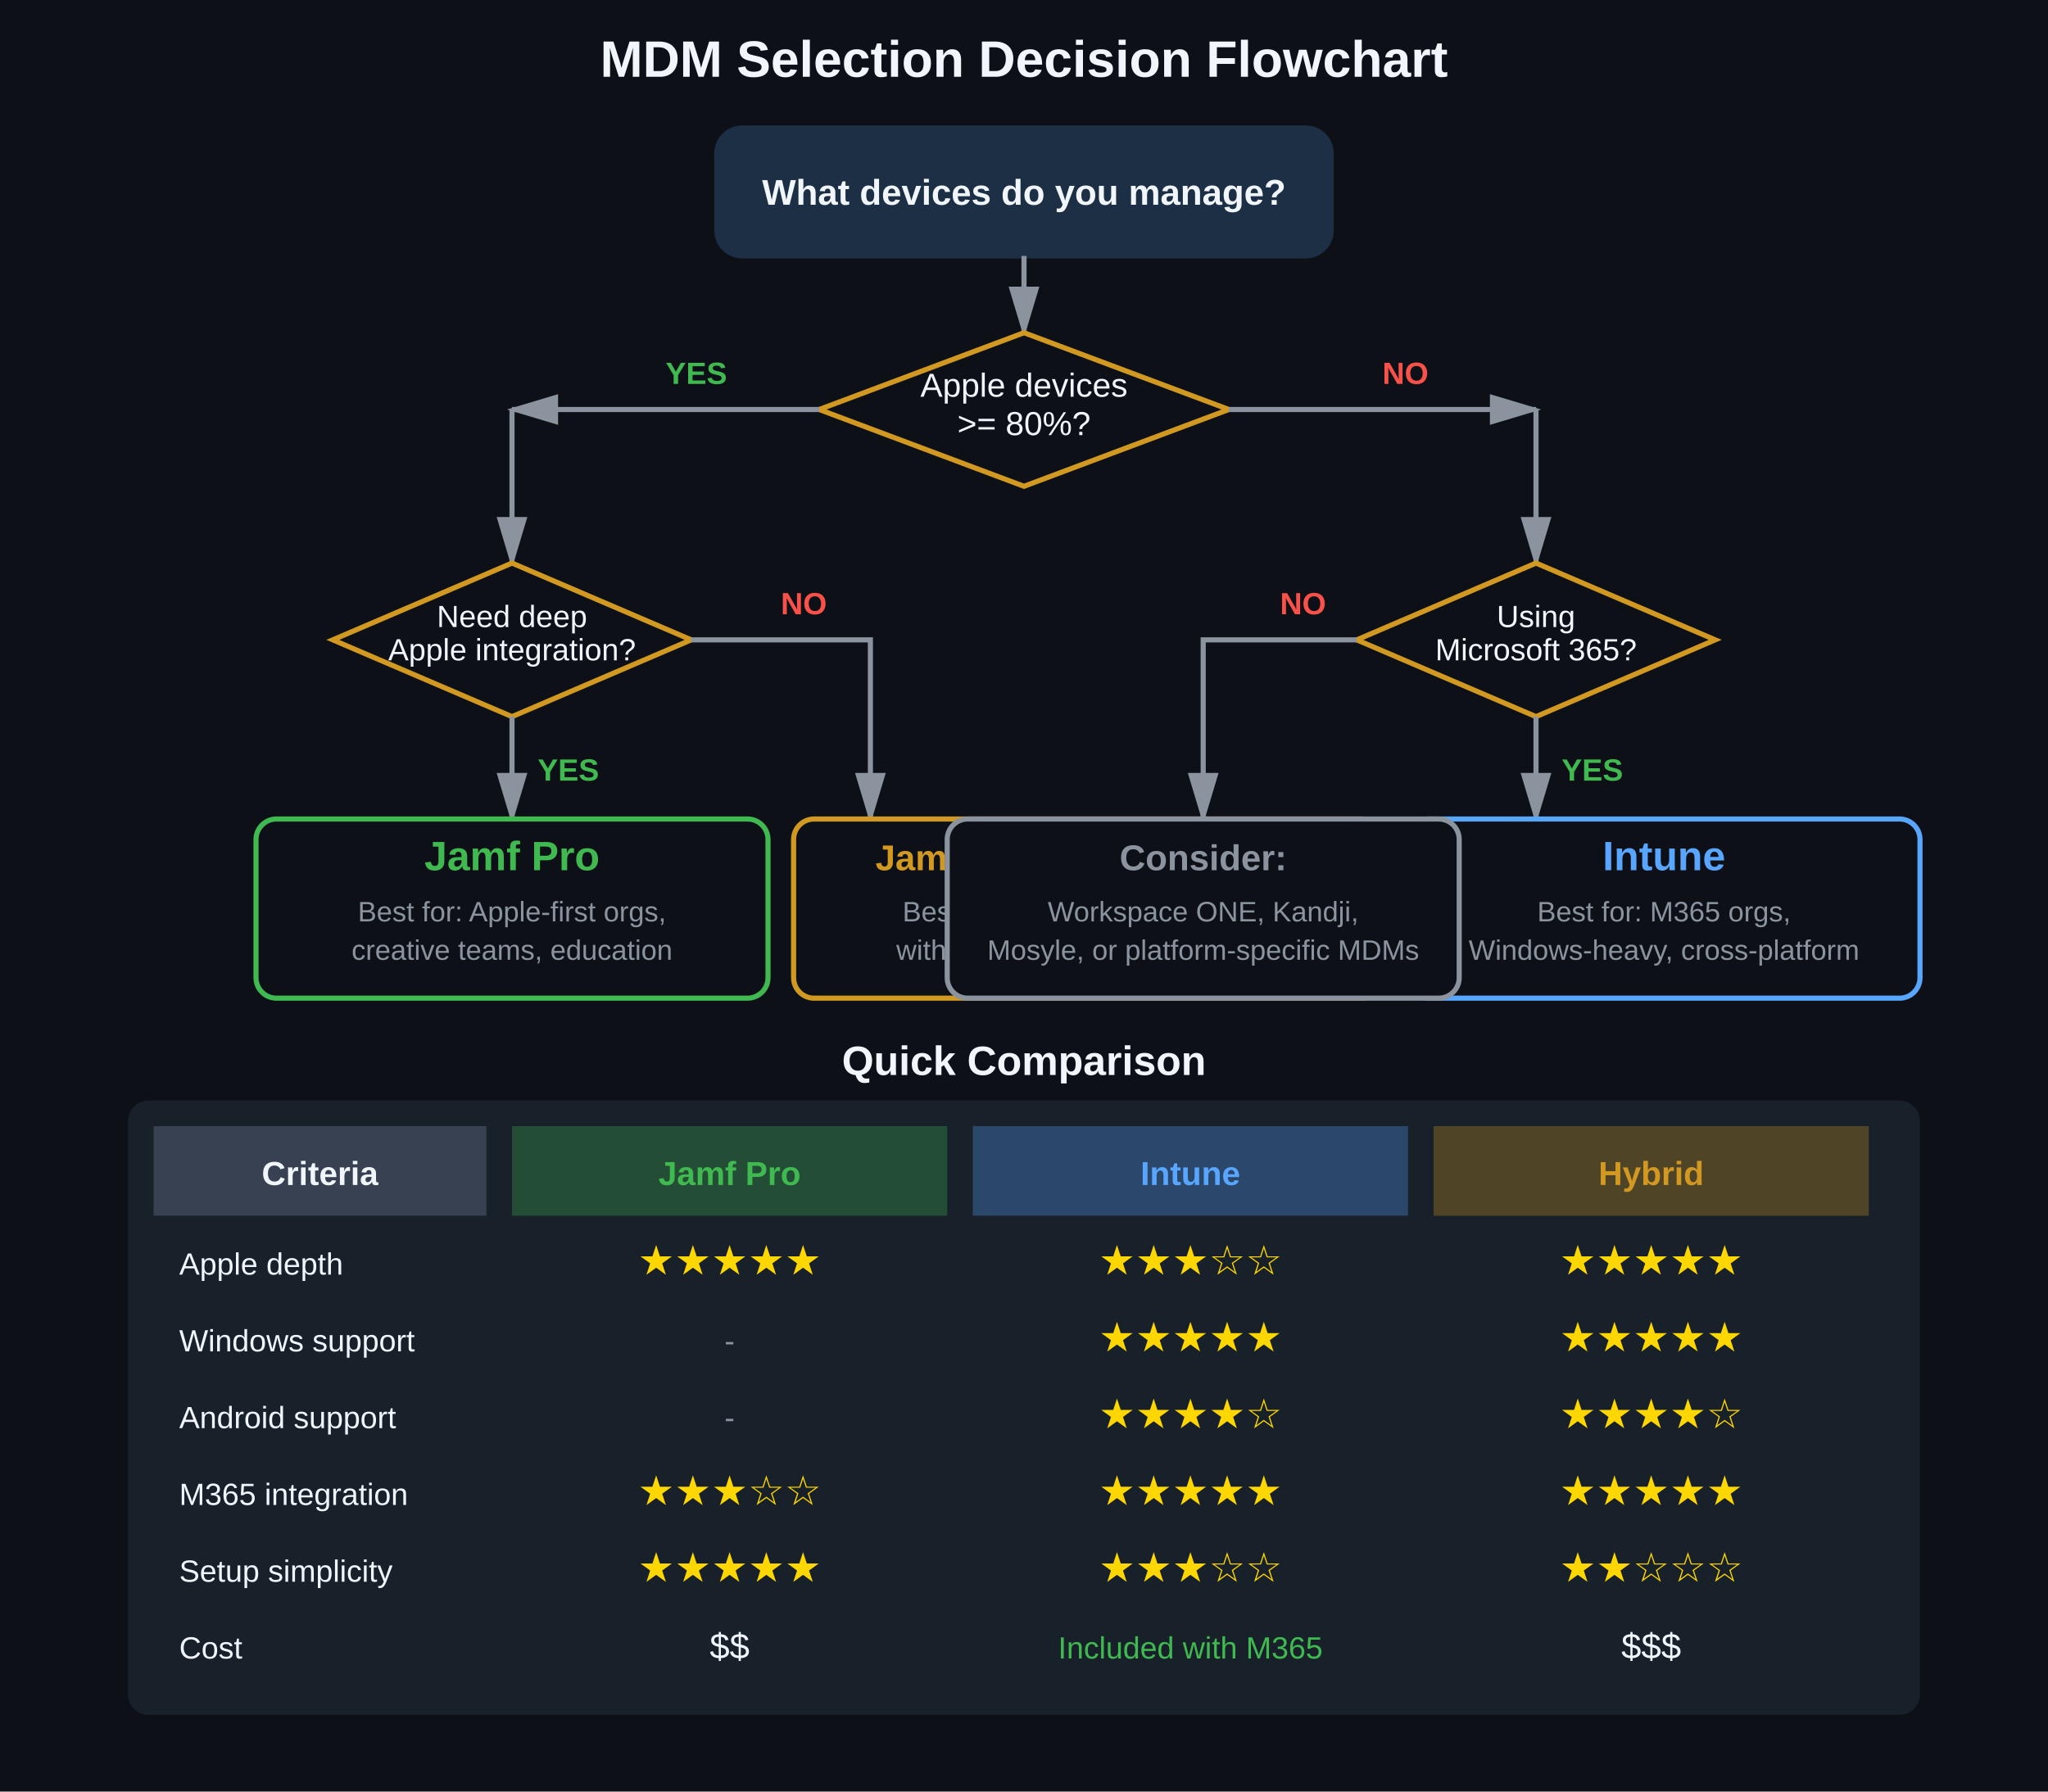
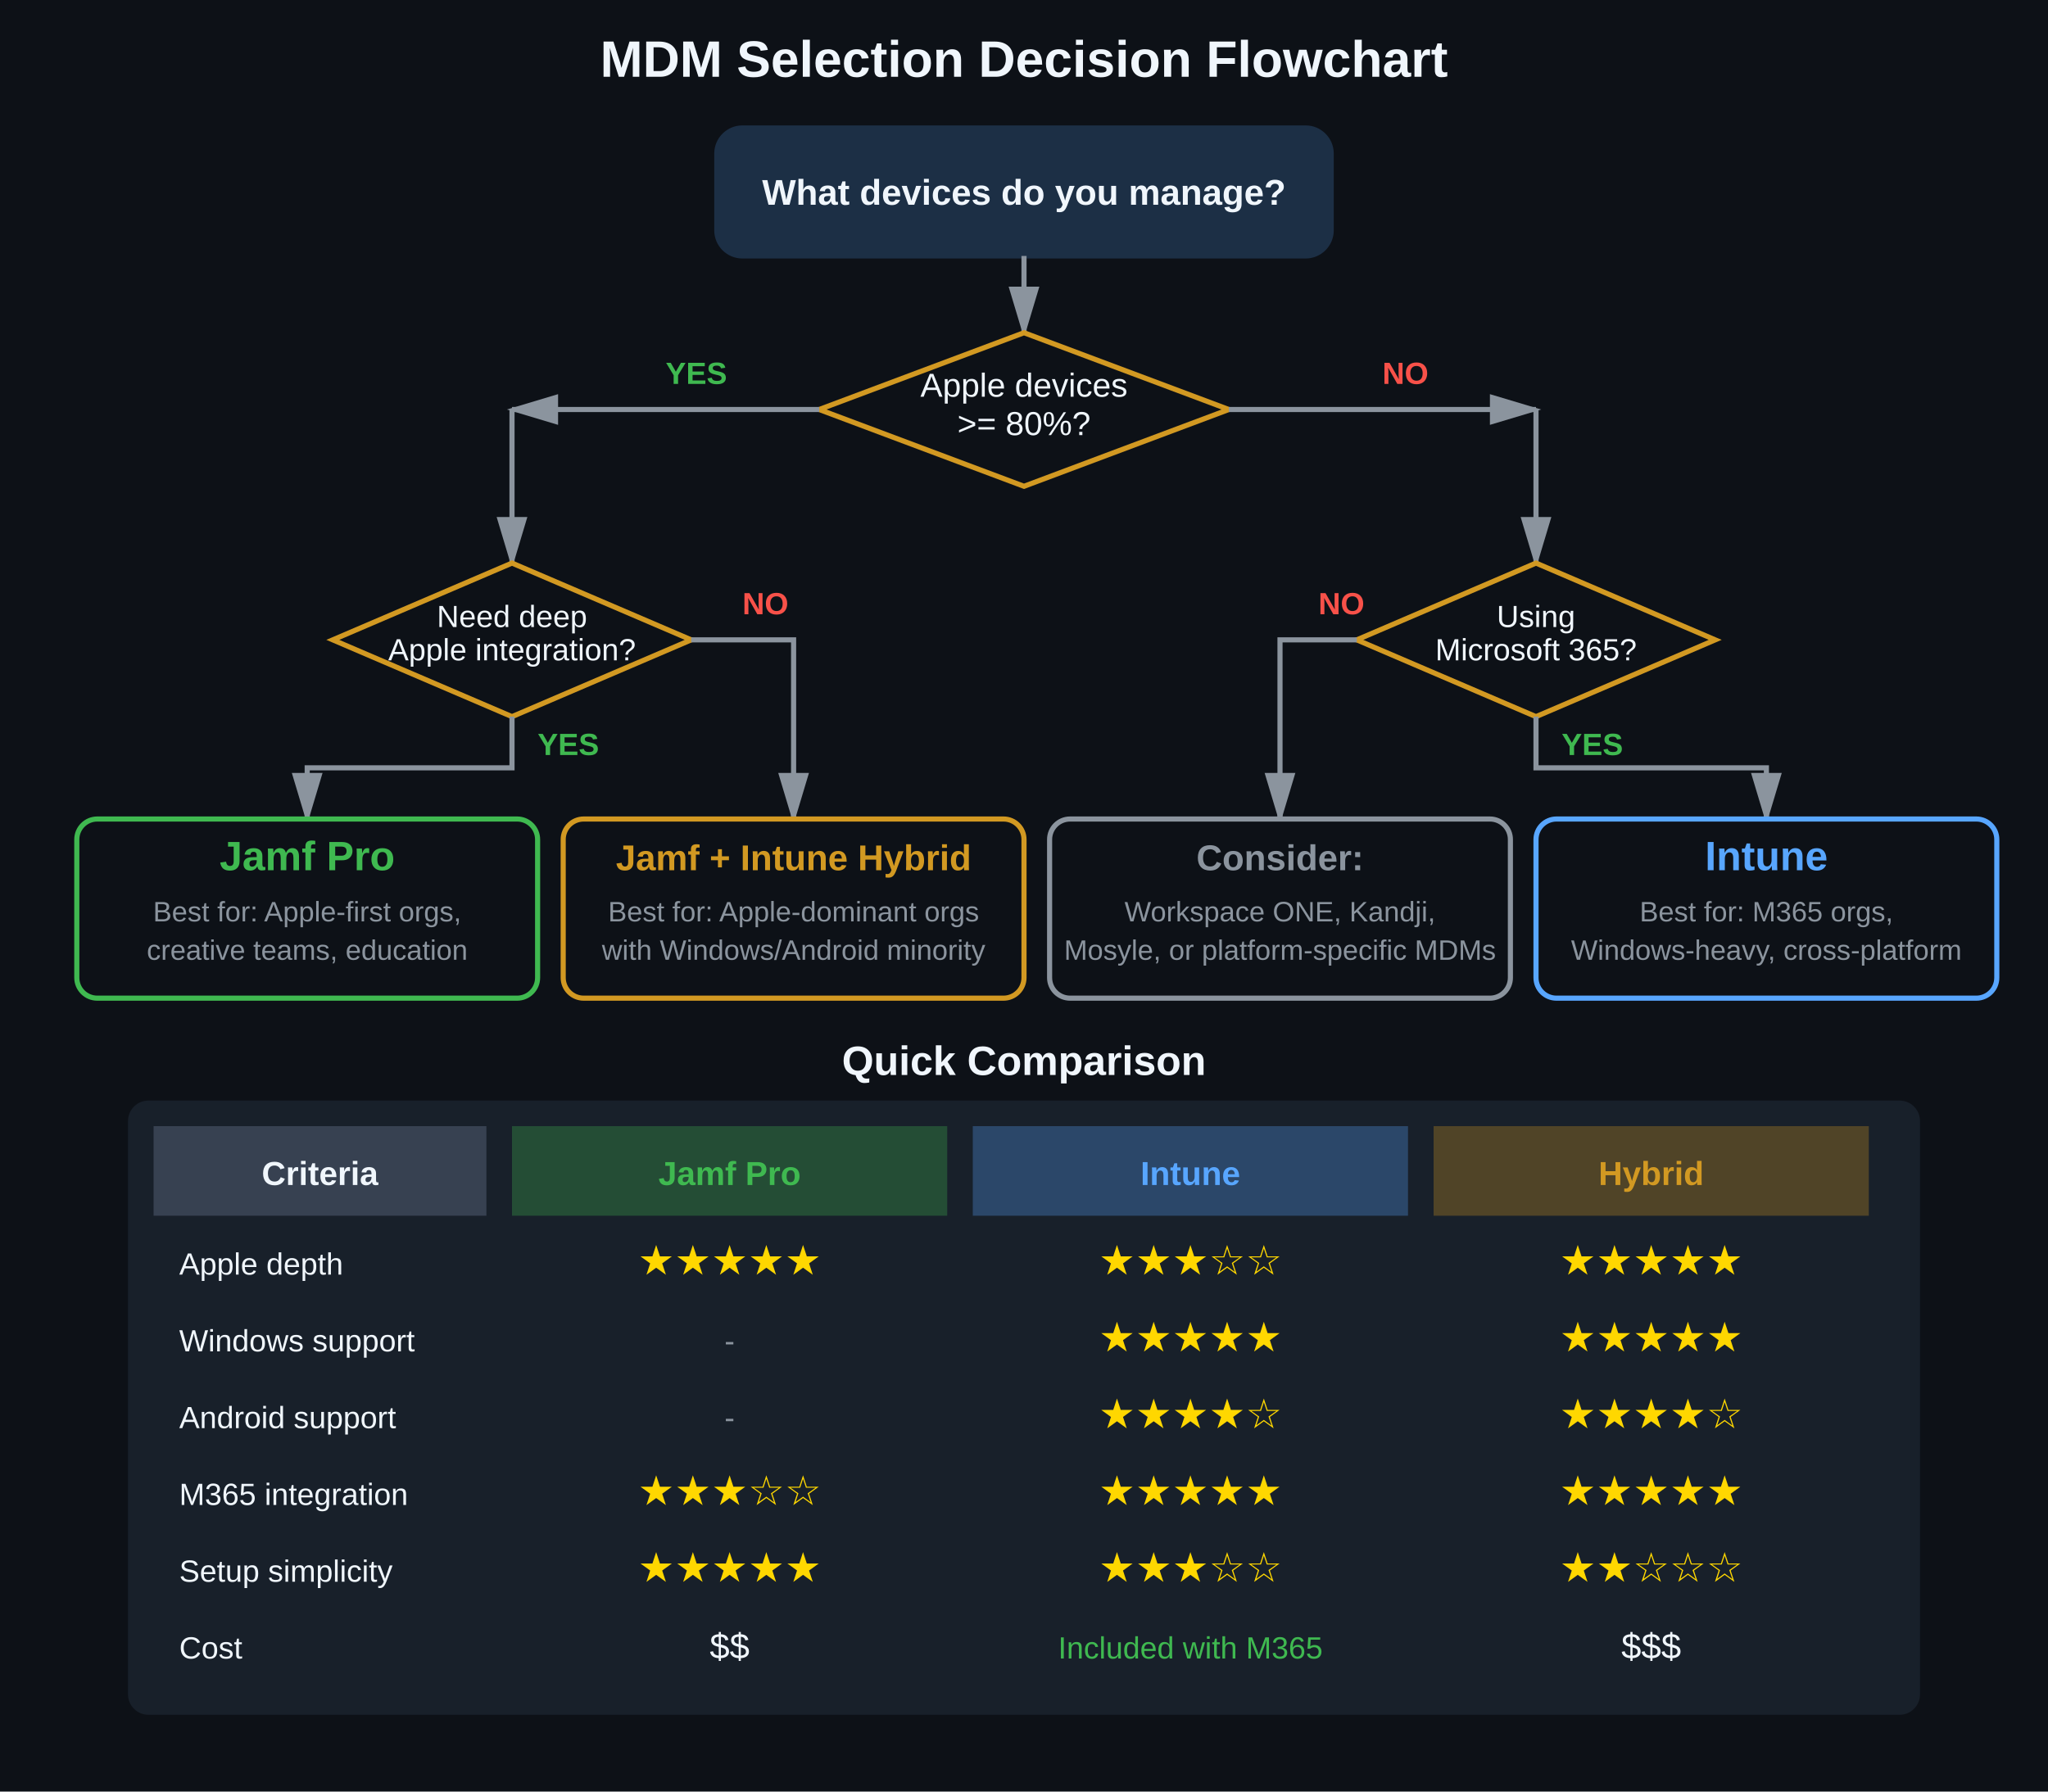
<svg xmlns="http://www.w3.org/2000/svg" viewBox="0 0 800 700" width="800" height="700">
  <rect width="800" height="700" fill="#0d1117" />
  <text x="400" y="30" font-family="Arial, sans-serif" font-size="20" font-weight="bold" fill="#f0f6fc" text-anchor="middle">
    MDM Selection Decision Flowchart
  </text>
  <rect x="280" y="50" width="240" height="50" rx="10" fill="#58a6ff" opacity="0.2" stroke="#58a6ff" stroke-width="2" />
  <text x="400" y="80" font-family="Arial, sans-serif" font-size="14" font-weight="bold" fill="#f0f6fc" text-anchor="middle">
    What devices do you manage?
  </text>
  <path d="M 400 100 L 400 130" stroke="#8b949e" stroke-width="2" fill="none" marker-end="url(#arrowhead)" />
  <g transform="translate(400, 160)">
    <path d="M 0,-30 L 80,0 L 0,30 L -80,0 Z" fill="#0d1117" stroke="#d29922" stroke-width="2" />
    <text x="0" y="-5" font-family="Arial, sans-serif" font-size="13" fill="#f0f6fc" text-anchor="middle">Apple devices</text>
    <text x="0" y="10" font-family="Arial, sans-serif" font-size="13" fill="#f0f6fc" text-anchor="middle">&gt;= 80%?</text>
  </g>
  <path d="M 320 160 L 200 160" stroke="#8b949e" stroke-width="2" fill="none" marker-end="url(#arrowhead)" />
  <text x="260" y="150" font-family="Arial, sans-serif" font-size="12" font-weight="bold" fill="#3fb950">YES</text>
  <path d="M 480 160 L 600 160" stroke="#8b949e" stroke-width="2" fill="none" marker-end="url(#arrowhead)" />
  <text x="540" y="150" font-family="Arial, sans-serif" font-size="12" font-weight="bold" fill="#f85149">NO</text>
  <g transform="translate(200, 160)">
    <path d="M 0,0 L 0,60" stroke="#8b949e" stroke-width="2" fill="none" marker-end="url(#arrowhead)" />
  </g>
  <g transform="translate(200, 250)">
    <path d="M 0,-30 L 70,0 L 0,30 L -70,0 Z" fill="#0d1117" stroke="#d29922" stroke-width="2" />
    <text x="0" y="-5" font-family="Arial, sans-serif" font-size="12" fill="#f0f6fc" text-anchor="middle">Need deep</text>
    <text x="0" y="8" font-family="Arial, sans-serif" font-size="12" fill="#f0f6fc" text-anchor="middle">Apple integration?</text>
  </g>
-   <path d="M 200 280 L 200 320" stroke="#8b949e" stroke-width="2" fill="none" marker-end="url(#arrowhead)" />
-   <text x="210" y="305" font-family="Arial, sans-serif" font-size="12" font-weight="bold" fill="#3fb950">YES</text>
-   <path d="M 270 250 L 340 250 L 340 320" stroke="#8b949e" stroke-width="2" fill="none" marker-end="url(#arrowhead)" />
-   <text x="305" y="240" font-family="Arial, sans-serif" font-size="12" font-weight="bold" fill="#f85149">NO</text>
-   <rect x="100" y="320" width="200" height="70" rx="8" fill="#0d1117" stroke="#3fb950" stroke-width="2" />
-   <text x="200" y="340" font-family="Arial, sans-serif" font-size="16" font-weight="bold" fill="#3fb950" text-anchor="middle">
+   <path d="M 200 280 L 200 300 L 120 300 L 120 320" stroke="#8b949e" stroke-width="2" fill="none" marker-end="url(#arrowhead)" />
+   <text x="210" y="295" font-family="Arial, sans-serif" font-size="12" font-weight="bold" fill="#3fb950">YES</text>
+   <path d="M 270 250 L 310 250 L 310 320" stroke="#8b949e" stroke-width="2" fill="none" marker-end="url(#arrowhead)" />
+   <text x="290" y="240" font-family="Arial, sans-serif" font-size="12" font-weight="bold" fill="#f85149">NO</text>
+   <rect x="30" y="320" width="180" height="70" rx="8" fill="#0d1117" stroke="#3fb950" stroke-width="2" />
+   <text x="120" y="340" font-family="Arial, sans-serif" font-size="16" font-weight="bold" fill="#3fb950" text-anchor="middle">
    Jamf Pro
  </text>
-   <text x="200" y="360" font-family="Arial, sans-serif" font-size="11" fill="#8b949e" text-anchor="middle">
+   <text x="120" y="360" font-family="Arial, sans-serif" font-size="11" fill="#8b949e" text-anchor="middle">
    Best for: Apple-first orgs,
  </text>
-   <text x="200" y="375" font-family="Arial, sans-serif" font-size="11" fill="#8b949e" text-anchor="middle">
+   <text x="120" y="375" font-family="Arial, sans-serif" font-size="11" fill="#8b949e" text-anchor="middle">
    creative teams, education
  </text>
-   <rect x="310" y="320" width="230" height="70" rx="8" fill="#0d1117" stroke="#d29922" stroke-width="2" />
-   <text x="425" y="340" font-family="Arial, sans-serif" font-size="14" font-weight="bold" fill="#d29922" text-anchor="middle">
-     Jamf Pro + Intune Hybrid
+   <rect x="220" y="320" width="180" height="70" rx="8" fill="#0d1117" stroke="#d29922" stroke-width="2" />
+   <text x="310" y="340" font-family="Arial, sans-serif" font-size="14" font-weight="bold" fill="#d29922" text-anchor="middle">
+     Jamf + Intune Hybrid
  </text>
-   <text x="425" y="360" font-family="Arial, sans-serif" font-size="11" fill="#8b949e" text-anchor="middle">
+   <text x="310" y="360" font-family="Arial, sans-serif" font-size="11" fill="#8b949e" text-anchor="middle">
    Best for: Apple-dominant orgs
  </text>
-   <text x="425" y="375" font-family="Arial, sans-serif" font-size="11" fill="#8b949e" text-anchor="middle">
+   <text x="310" y="375" font-family="Arial, sans-serif" font-size="11" fill="#8b949e" text-anchor="middle">
    with Windows/Android minority
  </text>
  <g transform="translate(600, 160)">
    <path d="M 0,0 L 0,60" stroke="#8b949e" stroke-width="2" fill="none" marker-end="url(#arrowhead)" />
  </g>
  <g transform="translate(600, 250)">
    <path d="M 0,-30 L 70,0 L 0,30 L -70,0 Z" fill="#0d1117" stroke="#d29922" stroke-width="2" />
    <text x="0" y="-5" font-family="Arial, sans-serif" font-size="12" fill="#f0f6fc" text-anchor="middle">Using</text>
    <text x="0" y="8" font-family="Arial, sans-serif" font-size="12" fill="#f0f6fc" text-anchor="middle">Microsoft 365?</text>
  </g>
-   <path d="M 600 280 L 600 320" stroke="#8b949e" stroke-width="2" fill="none" marker-end="url(#arrowhead)" />
-   <text x="610" y="305" font-family="Arial, sans-serif" font-size="12" font-weight="bold" fill="#3fb950">YES</text>
-   <path d="M 530 250 L 470 250 L 470 320" stroke="#8b949e" stroke-width="2" fill="none" marker-end="url(#arrowhead)" />
-   <text x="500" y="240" font-family="Arial, sans-serif" font-size="12" font-weight="bold" fill="#f85149">NO</text>
-   <rect x="550" y="320" width="200" height="70" rx="8" fill="#0d1117" stroke="#58a6ff" stroke-width="2" />
-   <text x="650" y="340" font-family="Arial, sans-serif" font-size="16" font-weight="bold" fill="#58a6ff" text-anchor="middle">
+   <path d="M 600 280 L 600 300 L 690 300 L 690 320" stroke="#8b949e" stroke-width="2" fill="none" marker-end="url(#arrowhead)" />
+   <text x="610" y="295" font-family="Arial, sans-serif" font-size="12" font-weight="bold" fill="#3fb950">YES</text>
+   <path d="M 530 250 L 500 250 L 500 320" stroke="#8b949e" stroke-width="2" fill="none" marker-end="url(#arrowhead)" />
+   <text x="515" y="240" font-family="Arial, sans-serif" font-size="12" font-weight="bold" fill="#f85149">NO</text>
+   <rect x="600" y="320" width="180" height="70" rx="8" fill="#0d1117" stroke="#58a6ff" stroke-width="2" />
+   <text x="690" y="340" font-family="Arial, sans-serif" font-size="16" font-weight="bold" fill="#58a6ff" text-anchor="middle">
    Intune
  </text>
-   <text x="650" y="360" font-family="Arial, sans-serif" font-size="11" fill="#8b949e" text-anchor="middle">
+   <text x="690" y="360" font-family="Arial, sans-serif" font-size="11" fill="#8b949e" text-anchor="middle">
    Best for: M365 orgs,
  </text>
-   <text x="650" y="375" font-family="Arial, sans-serif" font-size="11" fill="#8b949e" text-anchor="middle">
+   <text x="690" y="375" font-family="Arial, sans-serif" font-size="11" fill="#8b949e" text-anchor="middle">
    Windows-heavy, cross-platform
  </text>
-   <rect x="370" y="320" width="200" height="70" rx="8" fill="#0d1117" stroke="#8b949e" stroke-width="2" />
-   <text x="470" y="340" font-family="Arial, sans-serif" font-size="14" font-weight="bold" fill="#8b949e" text-anchor="middle">
+   <rect x="410" y="320" width="180" height="70" rx="8" fill="#0d1117" stroke="#8b949e" stroke-width="2" />
+   <text x="500" y="340" font-family="Arial, sans-serif" font-size="14" font-weight="bold" fill="#8b949e" text-anchor="middle">
    Consider:
  </text>
-   <text x="470" y="360" font-family="Arial, sans-serif" font-size="11" fill="#8b949e" text-anchor="middle">
+   <text x="500" y="360" font-family="Arial, sans-serif" font-size="11" fill="#8b949e" text-anchor="middle">
    Workspace ONE, Kandji,
  </text>
-   <text x="470" y="375" font-family="Arial, sans-serif" font-size="11" fill="#8b949e" text-anchor="middle">
+   <text x="500" y="375" font-family="Arial, sans-serif" font-size="11" fill="#8b949e" text-anchor="middle">
    Mosyle, or platform-specific MDMs
  </text>
  <g transform="translate(50, 420)">
    <text x="350" y="0" font-family="Arial, sans-serif" font-size="16" font-weight="bold" fill="#f0f6fc" text-anchor="middle">
      Quick Comparison
    </text>
    <rect x="0" y="10" width="700" height="240" rx="8" fill="#1f2937" opacity="0.6" />
    <rect x="10" y="20" width="130" height="35" fill="#374151" />
    <rect x="150" y="20" width="170" height="35" fill="#3fb950" opacity="0.3" />
    <rect x="330" y="20" width="170" height="35" fill="#58a6ff" opacity="0.3" />
    <rect x="510" y="20" width="170" height="35" fill="#d29922" opacity="0.3" />
    <text x="75" y="43" font-family="Arial, sans-serif" font-size="13" font-weight="bold" fill="#f0f6fc" text-anchor="middle">Criteria</text>
    <text x="235" y="43" font-family="Arial, sans-serif" font-size="13" font-weight="bold" fill="#3fb950" text-anchor="middle">Jamf Pro</text>
    <text x="415" y="43" font-family="Arial, sans-serif" font-size="13" font-weight="bold" fill="#58a6ff" text-anchor="middle">Intune</text>
    <text x="595" y="43" font-family="Arial, sans-serif" font-size="13" font-weight="bold" fill="#d29922" text-anchor="middle">Hybrid</text>
    <text x="20" y="78" font-family="Arial, sans-serif" font-size="12" fill="#f0f6fc">Apple depth</text>
    <text x="235" y="78" font-family="Arial, sans-serif" font-size="16" fill="#ffd700" text-anchor="middle">★★★★★</text>
    <text x="415" y="78" font-family="Arial, sans-serif" font-size="16" fill="#ffd700" text-anchor="middle">★★★☆☆</text>
    <text x="595" y="78" font-family="Arial, sans-serif" font-size="16" fill="#ffd700" text-anchor="middle">★★★★★</text>
    <text x="20" y="108" font-family="Arial, sans-serif" font-size="12" fill="#f0f6fc">Windows support</text>
    <text x="235" y="108" font-family="Arial, sans-serif" font-size="12" fill="#8b949e" text-anchor="middle">-</text>
    <text x="415" y="108" font-family="Arial, sans-serif" font-size="16" fill="#ffd700" text-anchor="middle">★★★★★</text>
    <text x="595" y="108" font-family="Arial, sans-serif" font-size="16" fill="#ffd700" text-anchor="middle">★★★★★</text>
    <text x="20" y="138" font-family="Arial, sans-serif" font-size="12" fill="#f0f6fc">Android support</text>
    <text x="235" y="138" font-family="Arial, sans-serif" font-size="12" fill="#8b949e" text-anchor="middle">-</text>
    <text x="415" y="138" font-family="Arial, sans-serif" font-size="16" fill="#ffd700" text-anchor="middle">★★★★☆</text>
    <text x="595" y="138" font-family="Arial, sans-serif" font-size="16" fill="#ffd700" text-anchor="middle">★★★★☆</text>
    <text x="20" y="168" font-family="Arial, sans-serif" font-size="12" fill="#f0f6fc">M365 integration</text>
    <text x="235" y="168" font-family="Arial, sans-serif" font-size="16" fill="#ffd700" text-anchor="middle">★★★☆☆</text>
    <text x="415" y="168" font-family="Arial, sans-serif" font-size="16" fill="#ffd700" text-anchor="middle">★★★★★</text>
    <text x="595" y="168" font-family="Arial, sans-serif" font-size="16" fill="#ffd700" text-anchor="middle">★★★★★</text>
    <text x="20" y="198" font-family="Arial, sans-serif" font-size="12" fill="#f0f6fc">Setup simplicity</text>
    <text x="235" y="198" font-family="Arial, sans-serif" font-size="16" fill="#ffd700" text-anchor="middle">★★★★★</text>
    <text x="415" y="198" font-family="Arial, sans-serif" font-size="16" fill="#ffd700" text-anchor="middle">★★★☆☆</text>
    <text x="595" y="198" font-family="Arial, sans-serif" font-size="16" fill="#ffd700" text-anchor="middle">★★☆☆☆</text>
    <text x="20" y="228" font-family="Arial, sans-serif" font-size="12" fill="#f0f6fc">Cost</text>
    <text x="235" y="228" font-family="Arial, sans-serif" font-size="14" fill="#f0f6fc" text-anchor="middle">$$</text>
    <text x="415" y="228" font-family="Arial, sans-serif" font-size="12" fill="#3fb950" text-anchor="middle">Included with M365</text>
    <text x="595" y="228" font-family="Arial, sans-serif" font-size="14" fill="#f0f6fc" text-anchor="middle">$$$</text>
  </g>
  <defs>
    <marker id="arrowhead" markerWidth="10" markerHeight="10" refX="9" refY="3" orient="auto">
      <polygon points="0 0, 10 3, 0 6" fill="#8b949e" />
    </marker>
  </defs>
</svg>
